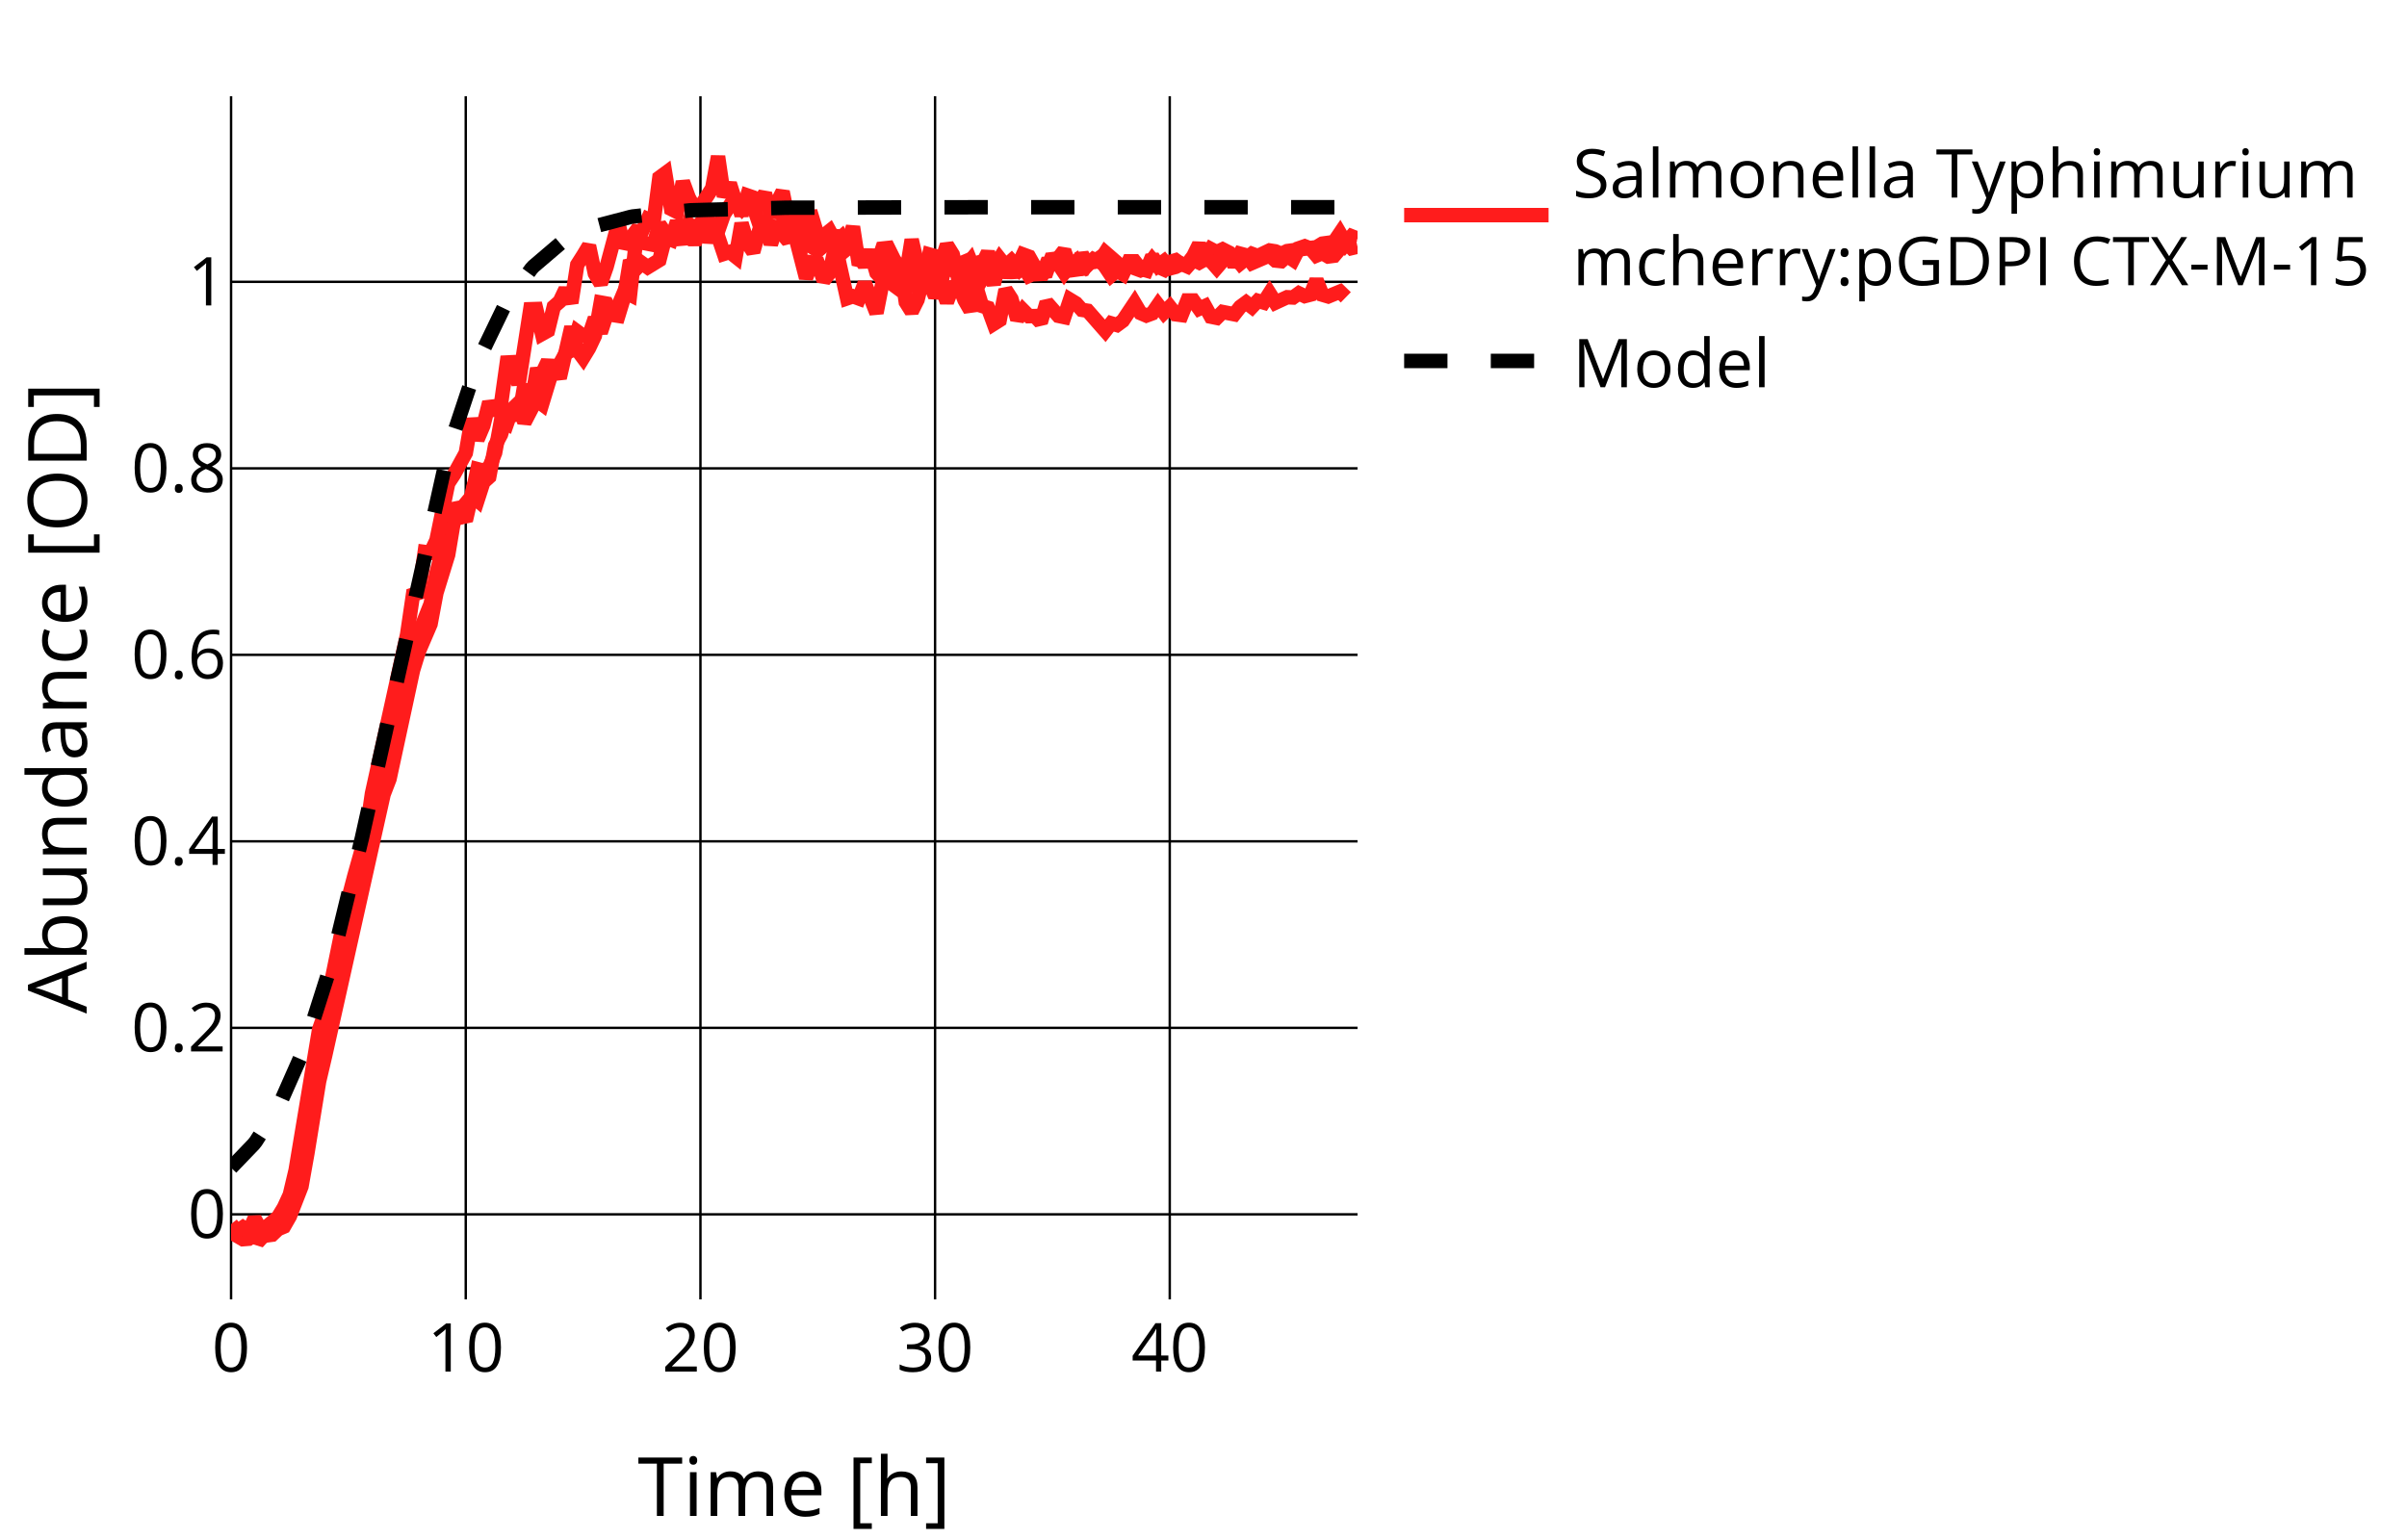
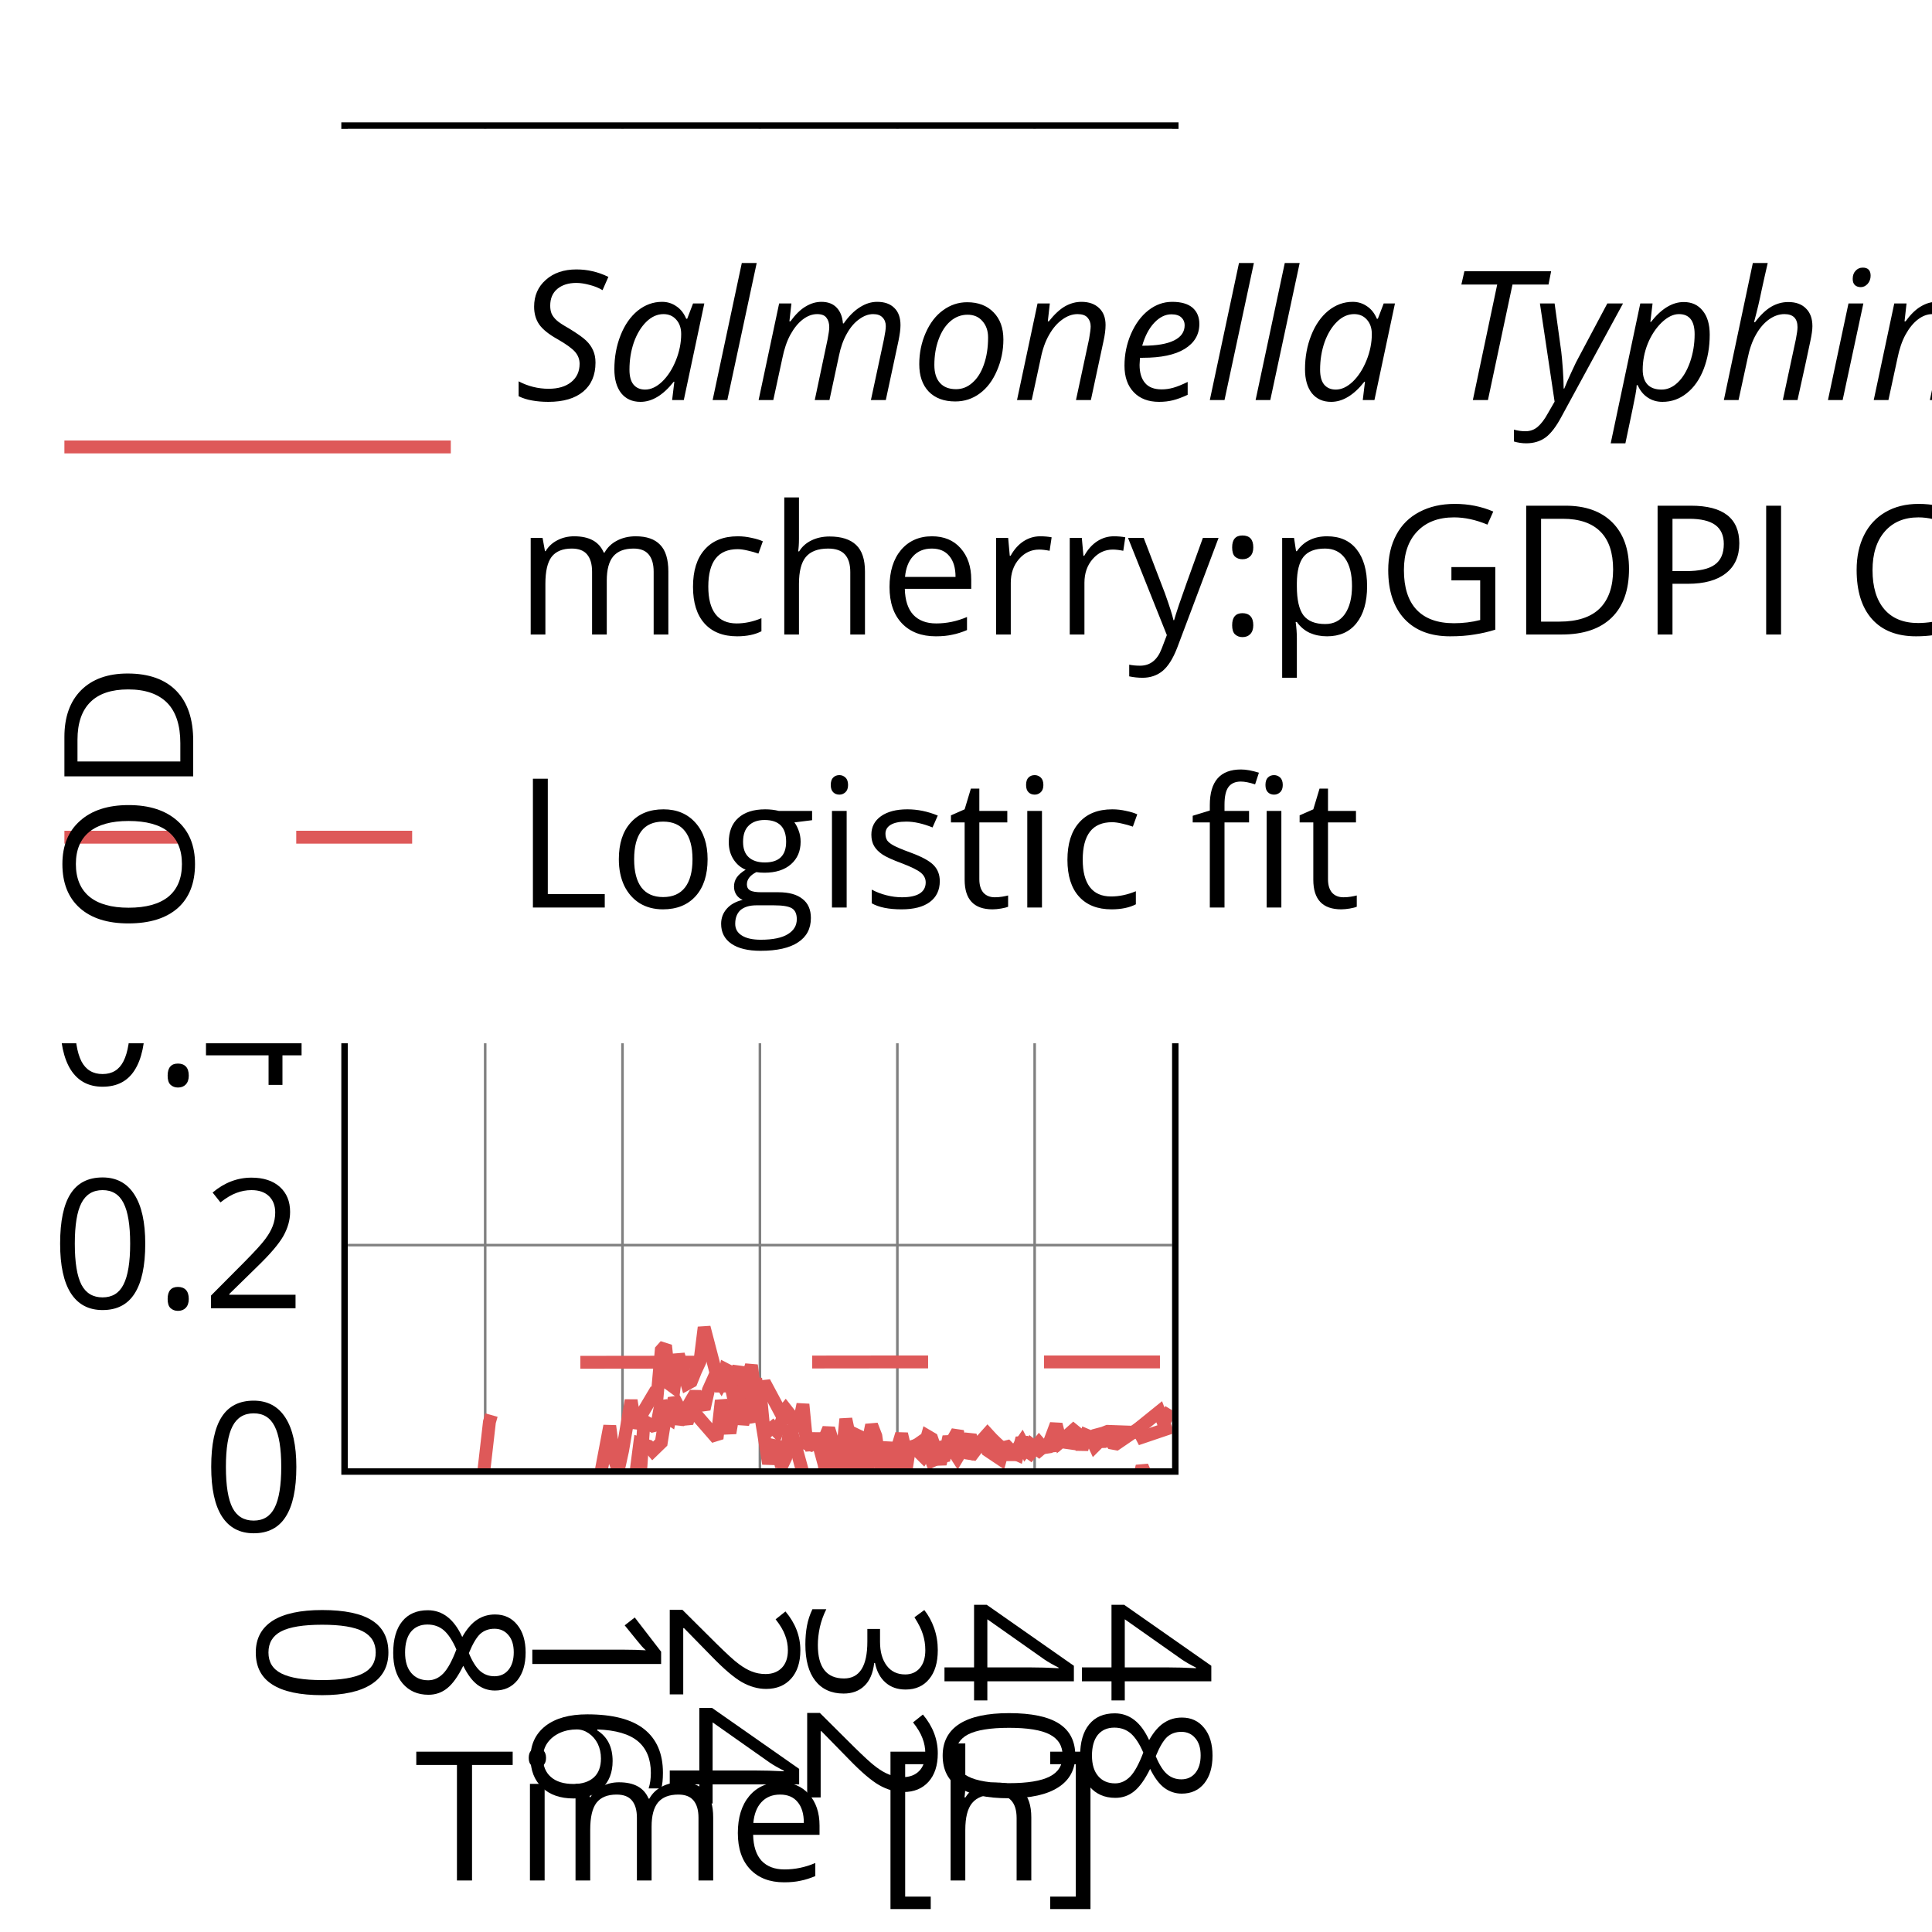
- <svg xmlns="http://www.w3.org/2000/svg" class="main-svg" width="500" height="320" style="" viewBox="0 0 500 320">
-   <rect x="0" y="0" width="500" height="320" style="fill: rgb(255, 255, 255); fill-opacity: 1;" />
-   <defs id="defs-cfd7f3">
+ <svg xmlns="http://www.w3.org/2000/svg" class="main-svg" width="150" height="150" style="" viewBox="0 0 150 150">
+   <rect x="0" y="0" width="150" height="150" style="fill: rgb(255, 255, 255); fill-opacity: 1;" />
+   <defs id="defs-6d214c">
    <g class="clips">
-       <clipPath id="clipcfd7f3xyplot" class="plotclip">
-         <rect width="234" height="250" />
-       </clipPath>
-       <clipPath class="axesclip" id="clipcfd7f3x">
-         <rect x="48" y="0" width="234" height="320" />
-       </clipPath>
-       <clipPath class="axesclip" id="clipcfd7f3y">
-         <rect x="0" y="20" width="500" height="250" />
-       </clipPath>
-       <clipPath class="axesclip" id="clipcfd7f3xy">
-         <rect x="48" y="20" width="234" height="250" />
+       <clipPath id="clip6d214cxyplot" class="plotclip">
+         <rect width="64" height="104" />
+       </clipPath>
+       <clipPath class="axesclip" id="clip6d214cx">
+         <rect x="27" y="0" width="64" height="150" />
+       </clipPath>
+       <clipPath class="axesclip" id="clip6d214cy">
+         <rect x="0" y="10" width="150" height="104" />
+       </clipPath>
+       <clipPath class="axesclip" id="clip6d214cxy">
+         <rect x="27" y="10" width="64" height="104" />
      </clipPath>
    </g>
    <g class="gradients" />
    <g class="patterns" />
  </defs>
  <g class="bglayer" />
  <g class="layer-below">
    <g class="imagelayer" />
    <g class="shapelayer" />
  </g>
  <g class="cartesianlayer">
    <g class="subplot xy">
      <g class="layer-subplot">
        <g class="shapelayer" />
        <g class="imagelayer" />
      </g>
      <g class="minor-gridlayer">
        <g class="x" />
        <g class="y" />
      </g>
      <g class="gridlayer">
        <g class="x">
-           <path class="xgrid crisp" transform="translate(96.75,0)" d="M0,20v250" style="stroke: rgb(0, 0, 0); stroke-opacity: 1; stroke-width: 0.5px;" />
-           <path class="xgrid crisp" transform="translate(145.5,0)" d="M0,20v250" style="stroke: rgb(0, 0, 0); stroke-opacity: 1; stroke-width: 0.5px;" />
-           <path class="xgrid crisp" transform="translate(194.24,0)" d="M0,20v250" style="stroke: rgb(0, 0, 0); stroke-opacity: 1; stroke-width: 0.5px;" />
-           <path class="xgrid crisp" transform="translate(242.99,0)" d="M0,20v250" style="stroke: rgb(0, 0, 0); stroke-opacity: 1; stroke-width: 0.5px;" />
+           <path class="xgrid crisp" transform="translate(37.67,0)" d="M0,10v104" style="stroke: rgb(128, 128, 128); stroke-opacity: 1; stroke-width: 0.2px;" />
+           <path class="xgrid crisp" transform="translate(48.33,0)" d="M0,10v104" style="stroke: rgb(128, 128, 128); stroke-opacity: 1; stroke-width: 0.2px;" />
+           <path class="xgrid crisp" transform="translate(59,0)" d="M0,10v104" style="stroke: rgb(128, 128, 128); stroke-opacity: 1; stroke-width: 0.2px;" />
+           <path class="xgrid crisp" transform="translate(69.67,0)" d="M0,10v104" style="stroke: rgb(128, 128, 128); stroke-opacity: 1; stroke-width: 0.2px;" />
+           <path class="xgrid crisp" transform="translate(80.33,0)" d="M0,10v104" style="stroke: rgb(128, 128, 128); stroke-opacity: 1; stroke-width: 0.2px;" />
        </g>
        <g class="y">
-           <path class="ygrid crisp" transform="translate(0,213.58)" d="M48,0h234" style="stroke: rgb(0, 0, 0); stroke-opacity: 1; stroke-width: 0.5px;" />
-           <path class="ygrid crisp" transform="translate(0,174.82)" d="M48,0h234" style="stroke: rgb(0, 0, 0); stroke-opacity: 1; stroke-width: 0.5px;" />
-           <path class="ygrid crisp" transform="translate(0,136.07)" d="M48,0h234" style="stroke: rgb(0, 0, 0); stroke-opacity: 1; stroke-width: 0.5px;" />
-           <path class="ygrid crisp" transform="translate(0,97.32)" d="M48,0h234" style="stroke: rgb(0, 0, 0); stroke-opacity: 1; stroke-width: 0.5px;" />
-           <path class="ygrid crisp" transform="translate(0,58.56)" d="M48,0h234" style="stroke: rgb(0, 0, 0); stroke-opacity: 1; stroke-width: 0.5px;" />
-         </g>
-       </g>
-       <g class="zerolinelayer">
-         <path class="xzl zl crisp" transform="translate(48,0)" d="M0,20v250" style="stroke: rgb(0, 0, 0); stroke-opacity: 1; stroke-width: 0.5px;" />
-         <path class="yzl zl crisp" transform="translate(0,252.33)" d="M48,0h234" style="stroke: rgb(0, 0, 0); stroke-opacity: 1; stroke-width: 0.5px;" />
-       </g>
+           <path class="ygrid crisp" transform="translate(0,96.67)" d="M27,0h64" style="stroke: rgb(128, 128, 128); stroke-opacity: 1; stroke-width: 0.2px;" />
+           <path class="ygrid crisp" transform="translate(0,79.33)" d="M27,0h64" style="stroke: rgb(128, 128, 128); stroke-opacity: 1; stroke-width: 0.2px;" />
+           <path class="ygrid crisp" transform="translate(0,62)" d="M27,0h64" style="stroke: rgb(128, 128, 128); stroke-opacity: 1; stroke-width: 0.2px;" />
+           <path class="ygrid crisp" transform="translate(0,44.67)" d="M27,0h64" style="stroke: rgb(128, 128, 128); stroke-opacity: 1; stroke-width: 0.2px;" />
+           <path class="ygrid crisp" transform="translate(0,27.33)" d="M27,0h64" style="stroke: rgb(128, 128, 128); stroke-opacity: 1; stroke-width: 0.2px;" />
+         </g>
+       </g>
+       <g class="zerolinelayer" />
      <g class="layer-between">
        <g class="shapelayer" />
        <g class="imagelayer" />
      </g>
      <path class="xlines-below" />
      <path class="ylines-below" />
      <g class="overlines-below" />
      <g class="xaxislayer-below" />
      <g class="yaxislayer-below" />
      <g class="overaxes-below" />
      <g class="overplot">
-         <g class="xy" transform="translate(48,20)" clip-path="url(#clipcfd7f3xyplot)">
+         <g class="xy" transform="translate(27,10)" clip-path="url(#clip6d214cxyplot)">
          <g class="scatterlayer mlayer">
-             <g class="trace scatter trace7dd9ca" style="stroke-miterlimit: 2; opacity: 1;">
-               <g class="fills" />
-               <g class="errorbars" />
-               <g class="lines">
-                 <path class="js-line" d="M0.01,236.08L2.45,237.5L3.66,237.4L4.88,236.5L6.1,236.89L8.54,236.56L9.76,235.4L10.98,234.88L12.2,232.75L14.63,226.52L15.85,219.67L18.29,204.69L19.51,199.49L31.69,145.04L32.91,141.87L37.79,119.3L39.01,115.33L41.44,109.68L42.66,103.18L45.1,95.27L46.32,88.01L47.54,87.52L48.76,84.61L49.98,83.16L51.19,77.48L52.41,77.8L53.63,77.12L54.85,74.09L56.07,67.43L57.29,68.05L58.51,64.53L59.72,67.18L60.94,59.91L62.16,64.88L63.38,57.71L64.6,57.62L65.82,55.06L67.04,58.36L68.26,55.68L69.47,53.45L70.69,52.8L71.91,48.9L73.13,49.8L74.35,49.77L75.57,46.12L76.79,49.09L78.01,45.34L80.44,43.54L81.66,40.63L82.88,41.24L84.1,30.17L87.76,30.88L88.97,26.65L90.19,28.39L91.41,28.65L92.63,28.13L93.85,30.52L95.07,26.52L96.29,27.65L98.72,25.06L99.94,26.81L101.16,28L102.38,24.51L104.82,20.9L106.04,24.71L107.25,20.61L108.47,21.03L109.69,22.03L110.91,20.22L112.13,25L113.35,22.25L114.57,19.83L115.79,25.77L117,25.87L118.22,23.03L119.44,25.19L120.66,25.06L121.88,29.07L123.1,28.97L124.32,28L125.53,30.23L126.75,28.39L127.97,30.97L129.19,27.13L130.41,35.01L131.63,33.07L132.85,33.1L134.07,35.24L135.28,31.65L136.5,31.52L137.72,33.98L140.16,37.3L141.38,29.81L142.6,35.07L143.82,37.01L145.03,35.88L146.25,38.34L148.69,30.91L149.91,32.88L151.13,38.24L152.35,35.66L153.57,34.17L154.78,37.17L156,38.05L157.22,36.17L158.44,39.01L159.66,34.2L160.88,36.5L162.1,36.53L163.31,36.46L164.53,35.27L165.75,37.3L166.97,36.75L169.41,36.43L170.63,33.01L173.06,36.66L174.28,34.98L175.5,36.92L176.72,32.81L177.94,35.07L179.16,33.88L180.38,34.43L181.6,32.49L185.25,35.66L186.47,35.27L188.91,36.17L190.13,35.66L191.35,33.98L192.56,35.43L193.78,35.98L195,34.43L196.22,34.07L197.44,34.95L198.66,34.85L199.88,33.23L201.09,30.78L202.31,33.85L203.53,31.75L204.75,32.39L205.97,31.81L207.19,32.43L208.41,35.2L209.63,32.72L210.84,33.04L212.06,34.65L215.72,33.07L216.94,34.14L218.16,34.27L219.38,33.17L220.59,33.98L221.81,31.59L223.03,31.17L224.25,31.65L225.47,33.1L226.69,32.59L227.91,33.3L229.13,33.14L231.56,30.26L232.78,31.55L234,31.26" style="vector-effect: none; fill: none; stroke: rgb(255, 28, 28); stroke-opacity: 1; stroke-width: 3px; opacity: 1;" />
-               </g>
-               <g class="points" />
-               <g class="text" />
-             </g>
-             <g class="trace scatter traceac1f83" style="stroke-miterlimit: 2; opacity: 1;">
-               <g class="fills" />
-               <g class="errorbars" />
-               <g class="lines">
-                 <path class="js-line" d="M0.01,235.53L2.45,236.63L3.67,236.72L6.1,237.47L7.32,236.11L8.54,234.53L9.76,234.72L10.98,233.92L12.2,230.43L14.63,222.39L15.85,213.86L18.29,200.26L19.51,197.87L20.73,189.35L21.95,186.34L24.38,171.62L25.6,166.97L30.48,147.07L31.7,138.71L32.92,134.45L34.13,126.79L35.35,125.57L36.57,117.72L41.45,105.51L42.66,99.12L46.32,84.87L47.54,86.46L48.76,88.17L49.98,82.87L51.2,83.94L52.41,80.19L53.63,79.09L54.85,72.57L56.07,70.28L57.29,66.08L59.73,63.75L60.94,67.76L63.38,63.07L64.6,63.98L67.04,55.97L68.26,58.55L70.69,47.96L71.91,52.71L73.13,54.35L74.35,52.35L75.57,49.77L76.79,42.86L78.01,43.08L79.23,45.44L80.44,45.63L81.66,41.63L82.88,34.17L84.1,35.88L85.32,34.65L86.54,35.53L88.97,34.04L90.19,29.33L91.41,29.81L92.63,26.03L93.85,29.81L95.07,28.07L96.29,30.52L97.51,27.97L98.72,29.16L99.94,29.23L101.16,29.13L102.38,32.75L103.6,32.36L104.82,33.33L106.04,26.42L107.26,30.46L108.47,32.33L109.69,27.94L110.91,25.22L112.13,30.75L113.35,27.19L114.57,26.77L115.79,22.35L117.01,28.32L119.44,37.75L120.66,34.53L121.88,34.69L123.1,38.27L124.32,36.72L125.54,31.04L127.97,41.99L129.19,41.57L130.41,42.02L131.63,38.82L134.07,45.02L135.29,38.85L136.5,38.4L137.72,39.3L138.94,34.2L140.16,42.79L141.38,44.73L142.6,42.28L143.82,37.43L145.04,38.79L146.25,41.57L147.47,39.4L148.69,42.76L149.91,39.6L151.13,39.14L152.35,42.34L153.57,44.47L154.79,39.56L156,43.57L157.22,43.96L158.44,47.28L159.66,46.51L160.88,40.21L162.1,42.11L163.32,46.35L164.53,44.47L165.75,45.7L166.97,45.67L168.19,46.99L169.41,42.86L171.85,45.63L173.07,45.89L174.28,42.28L175.5,43.02L176.72,44.38L177.94,44.57L181.6,48.74L182.82,47.18L184.03,47.54L185.25,46.64L187.69,42.99L188.91,45.05L190.13,45.57L191.35,45.12L192.56,43.37L193.78,44.96L195,43.76L196.22,45.31L197.44,45.47L198.66,42.44L199.88,42.44L201.1,44.15L202.31,43.6L203.53,45.8L204.75,46.05L205.97,44.83L208.41,45.31L209.63,43.76L210.85,42.86L212.06,43.79L213.28,42.5L214.5,42.86L215.72,40.95L216.94,42.89L219.38,41.76L220.6,41.82L221.81,40.95L223.03,41.53L224.25,41.21L225.47,38.21L226.69,41.24L227.91,41.6L230.34,40.6L231.56,41.79" style="vector-effect: none; fill: none; stroke: rgb(255, 28, 28); stroke-opacity: 1; stroke-width: 3px; opacity: 1;" />
-               </g>
-               <g class="points" />
-               <g class="text" />
-             </g>
-             <g class="trace scatter trace4aed1f" style="stroke-miterlimit: 2; opacity: 1;">
-               <g class="fills" />
-               <g class="errorbars" />
-               <g class="lines">
-                 <path class="js-line" d="M0.01,234.34L1.23,235.89L2.45,235.05L3.67,235.89L4.88,233.2L6.1,235.43L7.32,234.98L9.76,232.91L10.98,230.91L12.2,228.26L13.41,223.16L18.29,193.93L19.51,190.45L24.38,166.68L25.6,162.03L28.04,153.34L29.26,144.91L36.57,111.84L37.79,103.57L39.01,103.18L40.23,94.69L41.44,94.85L42.66,92.27L45.1,80.42L46.32,78.58L48.76,74.12L49.98,67.05L51.19,71.31L52.41,68.44L53.63,63.59L54.85,65.95L56.07,63.95L57.29,55.32L58.51,55.26L59.73,59.88L62.16,44.25L63.38,44.21L64.6,49.38L65.82,48.7L67.04,43.73L68.26,42.66L69.47,40.11L70.69,42.92L71.91,35.01L73.13,33.1L74.35,31.07L75.57,36.85L76.79,38.92L78.01,35.43L80.44,26.39L81.66,31.36L84.1,28.03L85.32,28.23L86.54,25.58L87.76,26.19L88.97,16.92L90.19,16.02L91.41,23.42L92.63,24.03L93.85,17.76L95.07,21.06L96.29,23.32L97.51,22.9L99.94,19.12L101.16,12.5L102.38,20.83L103.6,18.15L104.82,21.99L106.04,23.29L107.25,21.77L108.47,22.8L109.69,26.45L110.91,26.42L113.35,27.39L114.57,28.65L115.79,30.13L117,24.29L118.22,32.56L119.44,25.48L120.66,31.3L121.88,32.1L123.1,31.04L124.32,28.42L125.54,30.36L126.75,29.29L127.97,31.68L129.19,30.68L131.63,35.17L132.85,32.49L134.07,36.69L135.28,38.01L136.5,33.91L137.72,37.33L138.94,35.43L140.16,38.98L141.38,40.08L142.6,33.2L143.82,38.11L145.03,32.88L146.25,33.23L147.47,39.05L148.69,33.07L149.91,37.01L151.13,34.91L152.35,34.4L153.57,40.02L154.78,33.91L156,35.01L157.22,32.49L158.44,35.78L159.66,33.75L160.88,35.3L162.1,34.2L163.31,35.53L164.53,32.88L165.75,33.33L166.97,35.49L168.19,37.79L169.41,34.82L170.63,34.78L171.85,33.65L173.06,32.07L174.28,35.53L175.5,34.4L176.72,36.59L177.94,34.46L179.16,34.43L180.38,33.59L181.6,35.43L182.81,37.24L184.03,36.2L185.25,36.95L186.47,34.3L187.69,34.3L188.91,35.85L190.13,36.2L191.35,33.27L192.56,35.2L193.78,34.3L195,35.78L196.22,35.46L197.44,34.82L198.66,35.36L199.88,33.98L201.1,34.56L202.31,33.88L203.53,34.23L204.75,35.62L205.97,34.2L208.41,33.17L209.63,34.72L212.06,32.75L213.28,33.2L215.72,32.04L216.94,32.23L218.16,32.75L219.38,32.17L225.47,31.36L226.69,30.62L229.12,30.29L230.34,28.49L231.56,30.59L232.78,29.1L234,29.58" style="vector-effect: none; fill: none; stroke: rgb(255, 28, 28); stroke-opacity: 1; stroke-width: 3px; opacity: 1;" />
-               </g>
-               <g class="points" />
-               <g class="text" />
-             </g>
-             <g class="trace scatter trace595921" style="stroke-miterlimit: 2; opacity: 1;">
-               <g class="fills" />
-               <g class="errorbars" />
-               <g class="lines">
-                 <path class="js-line" d="M0,222.64L4.69,217.76L5.16,217.16L9.85,209.83L10.32,208.95L15.01,198.34L15.47,197.08L20.63,180.87L21.1,179.18L27.2,154.04L27.67,151.91L45.02,74.14L45.49,72.49L51.11,55.57L51.58,54.4L56.74,43.7L57.21,42.91L62.37,35.85L62.84,35.34L68.46,30.54L68.93,30.24L75.03,27.21L75.5,27.04L83,25.07L83.47,24.98L95.19,23.72L95.66,23.69L115.36,23.16L115.83,23.16L155.69,23.06L156.16,23.06L234,23.06" style="vector-effect: none; fill: none; stroke: rgb(0, 0, 0); stroke-opacity: 1; stroke-dasharray: 9px, 9px; stroke-width: 3px; opacity: 1;" />
+             <g class="trace scatter tracecf914e" style="stroke-miterlimit: 2; opacity: 1;">
+               <g class="fills" />
+               <g class="errorbars" />
+               <g class="lines">
+                 <path class="js-line" d="M3.67,500.27L9.34,163.84L9.67,158.67L14.67,123.23L15,121.55L16.67,114.12L17,116.65L17.34,113.02L18,111.71L18.34,113.34L20.67,107.45L21,108.84L22.34,104.93L22.67,105.21L23,100.32L23.67,100.71L24,100.63L24.34,98.83L24.67,99.57L25,99.68L25.34,99.46L25.67,100.48L26.67,98.72L27,98.16L27.67,99.4L28,97.93L28.67,96.44L29,98.01L29.34,96.32L29.67,96.49L30,96.9L30.34,96.16L30.67,98.14L31.34,96L31.67,98.46L32,98.5L32.34,97.32L33.67,99.81L34,99.4L35,100.67L35.34,99.03L35.67,102.43L36.34,101.59L36.67,102.52L37.34,100.91L37.67,101.97L38.34,103.44L38.67,100.17L39.34,103.31L39.67,102.81L40,103.9L40.67,100.64L41,101.49L41.34,103.86L42,102.06L42.34,103.38L42.67,103.77L43,102.94L43.34,104.2L43.67,102.07L44.67,103.07L45,102.54L45.34,103.44L46,103.12L46.34,103.05L46.67,101.55L47,102.62L47.34,103.15L48.34,101.47L48.67,102.45L49.67,101.33L50,101.69L50.34,102.02L51.34,102.94L51.67,102.94L52.34,101.97L52.67,102.61L53,102.85L53.67,102.02L54,102.4L54.34,102.35L55,100.59L55.34,101.92L56.34,101.03L56.67,101.3L57,102.51L57.34,101.42L57.67,101.56L58,102.27L58.34,101.93L58.67,101.92L59,101.58L59.34,102.04L59.67,102.1L61.34,100.96L61.67,101.59L64,100.8" style="vector-effect: none; fill: none; stroke: rgb(222, 89, 89); stroke-opacity: 1; stroke-width: 1px; opacity: 1;" />
+               </g>
+               <g class="points" />
+               <g class="text" />
+             </g>
+             <g class="trace scatter trace1f3dba" style="stroke-miterlimit: 2; opacity: 1;">
+               <g class="fills" />
+               <g class="errorbars" />
+               <g class="lines">
+                 <path class="js-line" d="M3.34,504.57L9,163.18L9.34,156.66L11.34,140.74L11.67,136.47L15.34,119.49L15.67,117.27L16.67,118.15L18.34,112.16L18.67,113.44L19,110.87L19.34,108.31L20,111.37L20.34,110.4L21,105.94L21.67,107.13L22,107.22L22.67,102.06L23.34,102.27L23.67,102.65L24.34,102L24.67,99.96L25,100.17L25.34,98.57L26.34,100.48L26.67,99.39L28.67,101.69L29,98.73L29.67,101.26L30,99.37L30.34,98.23L30.67,100.57L31.67,97.04L32,99.54L32.67,103.64L33,102.21L33.34,102.28L33.67,103.87L34,103.18L34.34,100.7L35.67,105.56L36,104.12L36.67,106.94L37,104.13L37.67,104.33L38,102.07L38.67,106.8L39,105.68L39.34,103.5L40.67,105.9L41,104.46L41.34,104.26L41.67,105.71L42,106.68L42.34,104.45L43.34,107.99L43.67,107.63L44,104.74L44.67,107.55L45.34,107.25L45.67,107.24L46,107.85L46.34,105.94L47.34,107.34L47.67,105.68L50.34,108.11L50.67,107.69L51.34,106L51.67,106.95L52,107.19L53.34,106.36L53.67,107.07L54,107.15L54.34,105.75L55.34,106.28L55.67,107.3L57,107.07L57.34,106.36L59,105.08L59.34,105.96L60.67,105.08L61,105.34L61.34,105.19L61.67,103.84L62.34,105.37L62.67,104.96L63,104.91L63.34,105.46" style="vector-effect: none; fill: none; stroke: rgb(222, 89, 89); stroke-opacity: 1; stroke-width: 1px; opacity: 1;" />
+               </g>
+               <g class="points" />
+               <g class="text" />
+             </g>
+             <g class="trace scatter trace57d319" style="stroke-miterlimit: 2; opacity: 1;">
+               <g class="fills" />
+               <g class="errorbars" />
+               <g class="lines">
+                 <path class="js-line" d="M3,529.99L8.67,161.62L9,156.42L13.67,117.78L14,120.04L16.67,111.07L17,106.58L17.34,106.57L17.67,108.98L18,108.66L18.34,106.34L19,104.7L19.34,105.97L20.34,100.71L20.67,103.24L21,104.16L21.34,102.61L22,98.72L22.34,100.84L22.67,100.06L23.67,98.38L24,98.64L24.34,94.83L24.67,94.46L25,97.48L25.34,97.73L25.67,95.16L26.34,97.44L26.67,97.26L27,96.44L27.34,95.71L27.67,93.06L28.67,96.89L29,97.42L29.34,96.8L29.67,97.22L30,98.75L31,99.14L31.34,99.68L31.67,100.31L32,97.84L32.34,101.35L33,100.81L33.34,101.16L34,99.58L34.34,100.41L34.67,99.95L35,100.98L35.34,100.55L35.67,101.78L36,102.5L36.34,101.33L37,103.75L37.34,101.94L38.67,104.68L39,101.63L39.34,103.8L39.67,101.49L40,101.65L40.34,104.22L40.67,101.58L41,103.31L41.67,102.16L42,104.65L43,101.33L43.34,102.77L44.34,102.07L44.67,102.65L45,101.49L45.34,101.69L45.67,102.64L46,103.65L46.34,102.34L46.67,102.33L47.34,101.14L47.67,102.65L48,102.16L48.34,103.12L49.34,101.8L49.67,102.61L50.67,103.28L51,102.11L51.67,102.8L52,102.95L52.34,101.66L52.67,102.51L53,102.11L53.67,102.62L54,102.34L55,102.23L55.34,101.93L56.34,102.07L56.67,101.65L57.67,101.71L58,101.44L58.67,101.26L59,101.13L61,101.2L61.34,100.95L63,99.61L63.34,100.5L63.67,99.87L64,100.07" style="vector-effect: none; fill: none; stroke: rgb(222, 89, 89); stroke-opacity: 1; stroke-width: 1px; opacity: 1;" />
+               </g>
+               <g class="points" />
+               <g class="text" />
+             </g>
+             <g class="trace scatter trace7cde21" style="stroke-miterlimit: 2; opacity: 1;">
+               <g class="fills" />
+               <g class="errorbars" />
+               <g class="lines">
+                 <path class="js-line" d="M0,702.67L9,120.7L9.34,114.89L11,100.4L11.34,99.21L13,96.53L13.34,96.32L16.34,95.78L16.67,95.77L42.34,95.74L42.67,95.74L64,95.74" style="vector-effect: none; fill: none; stroke: rgb(222, 89, 89); stroke-opacity: 1; stroke-dasharray: 9px, 9px; stroke-width: 1px; opacity: 1;" />
              </g>
              <g class="points" />
              <g class="text" />
            </g>
          </g>
        </g>
      </g>
-       <path class="xlines-above crisp" d="M0,0" style="fill: none;" />
-       <path class="ylines-above crisp" d="M0,0" style="fill: none;" />
+       <path class="xlines-above crisp" d="M26.5,114.25H91.5M26.5,9.75H91.5" style="fill: none; stroke-width: 0.5px; stroke: rgb(0, 0, 0); stroke-opacity: 1;" />
+       <path class="ylines-above crisp" d="M26.75,10V114M91.25,10V114" style="fill: none; stroke-width: 0.5px; stroke: rgb(0, 0, 0); stroke-opacity: 1;" />
      <g class="overlines-above" />
      <g class="xaxislayer-above">
        <g class="xtick">
-           <text text-anchor="middle" x="0" y="285" transform="translate(48,0)" style="font-family: 'Open Sans', verdana, arial, sans-serif; font-size: 14px; fill: rgb(0, 0, 0); fill-opacity: 1; white-space: pre; opacity: 1;">0</text>
-         </g>
-         <g class="xtick">
-           <text text-anchor="middle" x="0" y="285" style="font-family: 'Open Sans', verdana, arial, sans-serif; font-size: 14px; fill: rgb(0, 0, 0); fill-opacity: 1; white-space: pre; opacity: 1;" transform="translate(96.75,0)">10</text>
-         </g>
-         <g class="xtick">
-           <text text-anchor="middle" x="0" y="285" style="font-family: 'Open Sans', verdana, arial, sans-serif; font-size: 14px; fill: rgb(0, 0, 0); fill-opacity: 1; white-space: pre; opacity: 1;" transform="translate(145.5,0)">20</text>
-         </g>
-         <g class="xtick">
-           <text text-anchor="middle" x="0" y="285" style="font-family: 'Open Sans', verdana, arial, sans-serif; font-size: 14px; fill: rgb(0, 0, 0); fill-opacity: 1; white-space: pre; opacity: 1;" transform="translate(194.24,0)">30</text>
-         </g>
-         <g class="xtick">
-           <text text-anchor="middle" x="0" y="285" style="font-family: 'Open Sans', verdana, arial, sans-serif; font-size: 14px; fill: rgb(0, 0, 0); fill-opacity: 1; white-space: pre; opacity: 1;" transform="translate(242.99,0)">40</text>
+           <text text-anchor="start" x="0" y="131.3" transform="translate(27,0) rotate(90,0,124.3)" style="font-family: 'Open Sans', verdana, arial, sans-serif; font-size: 14px; fill: rgb(0, 0, 0); fill-opacity: 1; white-space: pre; opacity: 1;">0</text>
+         </g>
+         <g class="xtick">
+           <text text-anchor="start" x="0" y="131.3" style="font-family: 'Open Sans', verdana, arial, sans-serif; font-size: 14px; fill: rgb(0, 0, 0); fill-opacity: 1; white-space: pre; opacity: 1;" transform="translate(37.67,0) rotate(90,0,124.3)">8</text>
+         </g>
+         <g class="xtick">
+           <text text-anchor="start" x="0" y="131.3" style="font-family: 'Open Sans', verdana, arial, sans-serif; font-size: 14px; fill: rgb(0, 0, 0); fill-opacity: 1; white-space: pre; opacity: 1;" transform="translate(48.33,0) rotate(90,0,124.3)">16</text>
+         </g>
+         <g class="xtick">
+           <text text-anchor="start" x="0" y="131.3" style="font-family: 'Open Sans', verdana, arial, sans-serif; font-size: 14px; fill: rgb(0, 0, 0); fill-opacity: 1; white-space: pre; opacity: 1;" transform="translate(59,0) rotate(90,0,124.3)">24</text>
+         </g>
+         <g class="xtick">
+           <text text-anchor="start" x="0" y="131.3" style="font-family: 'Open Sans', verdana, arial, sans-serif; font-size: 14px; fill: rgb(0, 0, 0); fill-opacity: 1; white-space: pre; opacity: 1;" transform="translate(69.67,0) rotate(90,0,124.3)">32</text>
+         </g>
+         <g class="xtick">
+           <text text-anchor="start" x="0" y="131.3" style="font-family: 'Open Sans', verdana, arial, sans-serif; font-size: 14px; fill: rgb(0, 0, 0); fill-opacity: 1; white-space: pre; opacity: 1;" transform="translate(80.33,0) rotate(90,0,124.3)">40</text>
+         </g>
+         <g class="xtick">
+           <text text-anchor="start" x="0" y="131.3" style="font-family: 'Open Sans', verdana, arial, sans-serif; font-size: 14px; fill: rgb(0, 0, 0); fill-opacity: 1; white-space: pre; opacity: 1;" transform="translate(91,0) rotate(90,0,124.3)">48</text>
        </g>
      </g>
      <g class="yaxislayer-above">
        <g class="ytick">
-           <text text-anchor="end" x="47" y="4.9" transform="translate(0,252.33)" style="font-family: 'Open Sans', verdana, arial, sans-serif; font-size: 14px; fill: rgb(0, 0, 0); fill-opacity: 1; white-space: pre; opacity: 1;">0</text>
-         </g>
-         <g class="ytick">
-           <text text-anchor="end" x="47" y="4.9" style="font-family: 'Open Sans', verdana, arial, sans-serif; font-size: 14px; fill: rgb(0, 0, 0); fill-opacity: 1; white-space: pre; opacity: 1;" transform="translate(0,213.58)">0.2</text>
-         </g>
-         <g class="ytick">
-           <text text-anchor="end" x="47" y="4.9" style="font-family: 'Open Sans', verdana, arial, sans-serif; font-size: 14px; fill: rgb(0, 0, 0); fill-opacity: 1; white-space: pre; opacity: 1;" transform="translate(0,174.82)">0.4</text>
-         </g>
-         <g class="ytick">
-           <text text-anchor="end" x="47" y="4.9" style="font-family: 'Open Sans', verdana, arial, sans-serif; font-size: 14px; fill: rgb(0, 0, 0); fill-opacity: 1; white-space: pre; opacity: 1;" transform="translate(0,136.07)">0.6</text>
-         </g>
-         <g class="ytick">
-           <text text-anchor="end" x="47" y="4.9" style="font-family: 'Open Sans', verdana, arial, sans-serif; font-size: 14px; fill: rgb(0, 0, 0); fill-opacity: 1; white-space: pre; opacity: 1;" transform="translate(0,97.32)">0.8</text>
-         </g>
-         <g class="ytick">
-           <text text-anchor="end" x="47" y="4.9" style="font-family: 'Open Sans', verdana, arial, sans-serif; font-size: 14px; fill: rgb(0, 0, 0); fill-opacity: 1; white-space: pre; opacity: 1;" transform="translate(0,58.56)">1</text>
+           <text text-anchor="end" x="23.7" y="4.9" transform="translate(0,114)" style="font-family: 'Open Sans', verdana, arial, sans-serif; font-size: 14px; fill: rgb(0, 0, 0); fill-opacity: 1; white-space: pre; opacity: 1;">0</text>
+         </g>
+         <g class="ytick">
+           <text text-anchor="end" x="23.7" y="4.9" style="font-family: 'Open Sans', verdana, arial, sans-serif; font-size: 14px; fill: rgb(0, 0, 0); fill-opacity: 1; white-space: pre; opacity: 1;" transform="translate(0,96.67)">0.2</text>
+         </g>
+         <g class="ytick">
+           <text text-anchor="end" x="23.7" y="4.9" style="font-family: 'Open Sans', verdana, arial, sans-serif; font-size: 14px; fill: rgb(0, 0, 0); fill-opacity: 1; white-space: pre; opacity: 1;" transform="translate(0,79.33)">0.4</text>
+         </g>
+         <g class="ytick">
+           <text text-anchor="end" x="23.7" y="4.9" style="font-family: 'Open Sans', verdana, arial, sans-serif; font-size: 14px; fill: rgb(0, 0, 0); fill-opacity: 1; white-space: pre; opacity: 1;" transform="translate(0,62)">0.6</text>
+         </g>
+         <g class="ytick">
+           <text text-anchor="end" x="23.7" y="4.9" style="font-family: 'Open Sans', verdana, arial, sans-serif; font-size: 14px; fill: rgb(0, 0, 0); fill-opacity: 1; white-space: pre; opacity: 1;" transform="translate(0,44.67)">0.8</text>
+         </g>
+         <g class="ytick">
+           <text text-anchor="end" x="23.7" y="4.9" style="font-family: 'Open Sans', verdana, arial, sans-serif; font-size: 14px; fill: rgb(0, 0, 0); fill-opacity: 1; white-space: pre; opacity: 1;" transform="translate(0,27.33)">1</text>
+         </g>
+         <g class="ytick">
+           <text text-anchor="end" x="23.7" y="4.9" style="font-family: 'Open Sans', verdana, arial, sans-serif; font-size: 14px; fill: rgb(0, 0, 0); fill-opacity: 1; white-space: pre; opacity: 0;" transform="translate(0,10)">1.2</text>
        </g>
      </g>
      <g class="overaxes-above" />
    </g>
  </g>
  <g class="polarlayer" />
  <g class="smithlayer" />
  <g class="ternarylayer" />
  <g class="geolayer" />
  <g class="funnelarealayer" />
  <g class="pielayer" />
  <g class="iciclelayer" />
  <g class="treemaplayer" />
  <g class="sunburstlayer" />
  <g class="glimages" />
-   <defs id="topdefs-cfd7f3">
+   <defs id="topdefs-6d214c">
    <g class="clips" />
-     <clipPath id="legendcfd7f3">
-       <rect width="213" height="71" x="0" y="0" />
+     <clipPath id="legend6d214c">
+       <rect width="211" height="71" x="0" y="0" />
    </clipPath>
  </defs>
  <g class="layer-above">
    <g class="imagelayer" />
    <g class="shapelayer" />
  </g>
  <g class="infolayer">
-     <g class="legend" pointer-events="all" transform="translate(286.68,20)">
-       <rect class="bg" shape-rendering="crispEdges" width="213" height="71" x="0" y="0" style="stroke: rgb(68, 68, 68); stroke-opacity: 1; fill: rgb(255, 255, 255); fill-opacity: 1; stroke-width: 0px;" />
-       <g class="scrollbox" transform="" clip-path="url(#legendcfd7f3)">
+     <g class="legend" pointer-events="all" transform="translate(0,10)">
+       <rect class="bg" shape-rendering="crispEdges" style="stroke: rgb(68, 68, 68); stroke-opacity: 1; fill: rgb(255, 255, 255); fill-opacity: 1; stroke-width: 0px;" width="211" height="71" x="0" y="0" />
+       <g class="scrollbox" transform="" clip-path="url(#legend6d214c)">
        <g class="groups">
          <g class="traces" transform="translate(0,24.7)" style="opacity: 1;">
            <text class="legendtext" text-anchor="start" x="40" y="-3.64" style="font-family: 'Open Sans', verdana, arial, sans-serif; font-size: 14px; fill: rgb(0, 0, 0); fill-opacity: 1; white-space: pre;">
-               <tspan class="line" dy="0em" x="40" y="-3.64">Salmonella Typhimurium </tspan>
+               <tspan class="line" dy="0em" x="40" y="-3.64">
+                 <tspan style="font-style:italic">Salmonella Typhimurium</tspan>
+               </tspan>
              <tspan class="line" dy="1.3em" x="40" y="-3.64">mcherry:pGDPI CTX-M-15</tspan>
            </text>
            <g class="layers" style="opacity: 1;">
              <g class="legendfill" />
              <g class="legendlines">
-                 <path class="js-line" d="M5,0h30" style="fill: none; stroke: rgb(255, 28, 28); stroke-opacity: 1; stroke-width: 3px;" />
+                 <path class="js-line" d="M5,0h30" style="fill: none; stroke: rgb(222, 89, 89); stroke-opacity: 1; stroke-width: 1px;" />
              </g>
              <g class="legendsymbols">
                <g class="legendpoints" />
              </g>
            </g>
-             <rect class="legendtoggle" x="0" y="-19.7" width="207.078" height="39.4" style="fill: rgb(0, 0, 0); fill-opacity: 0;" />
+             <rect class="legendtoggle" x="0" y="-19.7" width="205.609" height="39.4" style="fill: rgb(0, 0, 0); fill-opacity: 0;" />
          </g>
          <g class="traces" transform="translate(0,55)" style="opacity: 1;">
-             <text class="legendtext" text-anchor="start" x="40" y="5.46" style="font-family: 'Open Sans', verdana, arial, sans-serif; font-size: 14px; fill: rgb(0, 0, 0); fill-opacity: 1; white-space: pre;">Model</text>
+             <text class="legendtext" text-anchor="start" x="40" y="5.46" style="font-family: 'Open Sans', verdana, arial, sans-serif; font-size: 14px; fill: rgb(0, 0, 0); fill-opacity: 1; white-space: pre;">Logistic fit</text>
            <g class="layers" style="opacity: 1;">
              <g class="legendfill" />
              <g class="legendlines">
-                 <path class="js-line" d="M5,0h30" style="fill: none; stroke: rgb(0, 0, 0); stroke-opacity: 1; stroke-dasharray: 9px, 9px; stroke-width: 3px;" />
+                 <path class="js-line" d="M5,0h30" style="fill: none; stroke: rgb(222, 89, 89); stroke-opacity: 1; stroke-dasharray: 9px, 9px; stroke-width: 1px;" />
              </g>
              <g class="legendsymbols">
                <g class="legendpoints" />
              </g>
            </g>
-             <rect class="legendtoggle" x="0" y="-10.6" width="207.078" height="21.2" style="fill: rgb(0, 0, 0); fill-opacity: 0;" />
+             <rect class="legendtoggle" x="0" y="-10.6" width="205.609" height="21.2" style="fill: rgb(0, 0, 0); fill-opacity: 0;" />
          </g>
        </g>
      </g>
-       <rect class="scrollbar" rx="20" ry="3" width="0" height="0" x="0" y="0" style="fill: rgb(128, 139, 164); fill-opacity: 1;" />
+       <rect class="scrollbar" rx="20" ry="3" width="0" height="0" style="fill: rgb(128, 139, 164); fill-opacity: 1;" x="0" y="0" />
    </g>
    <g class="g-gtitle" />
-     <g class="g-xtitle" transform="translate(0,-0.4)">
-       <text class="xtitle" x="165" y="315.4" text-anchor="middle" style="opacity: 1; font-family: 'Open Sans', verdana, arial, sans-serif; font-size: 17px; fill: rgb(0, 0, 0); fill-opacity: 1; white-space: pre;">Time [h]</text>
-     </g>
-     <g class="g-ytitle" transform="translate(11.2002,0)">
-       <text class="ytitle" transform="rotate(-90,6.8,145)" x="6.8" y="145" text-anchor="middle" style="opacity: 1; font-family: 'Open Sans', verdana, arial, sans-serif; font-size: 17px; fill: rgb(0, 0, 0); fill-opacity: 1; white-space: pre;">Abundance [OD]</text>
+     <g class="g-xtitle" transform="translate(0,-3.86543)">
+       <text class="xtitle" x="59" y="149.865" text-anchor="middle" style="opacity: 1; font-family: 'Open Sans', verdana, arial, sans-serif; font-size: 14px; fill: rgb(0, 0, 0); fill-opacity: 1; white-space: pre;">Time [h]</text>
+     </g>
+     <g class="g-ytitle" transform="translate(15.69727,0)">
+       <text class="ytitle" transform="rotate(-90,-0.696875,62)" x="-0.697" y="62" text-anchor="middle" style="opacity: 1; font-family: 'Open Sans', verdana, arial, sans-serif; font-size: 14px; fill: rgb(0, 0, 0); fill-opacity: 1; white-space: pre;">OD</text>
    </g>
  </g>
</svg>
